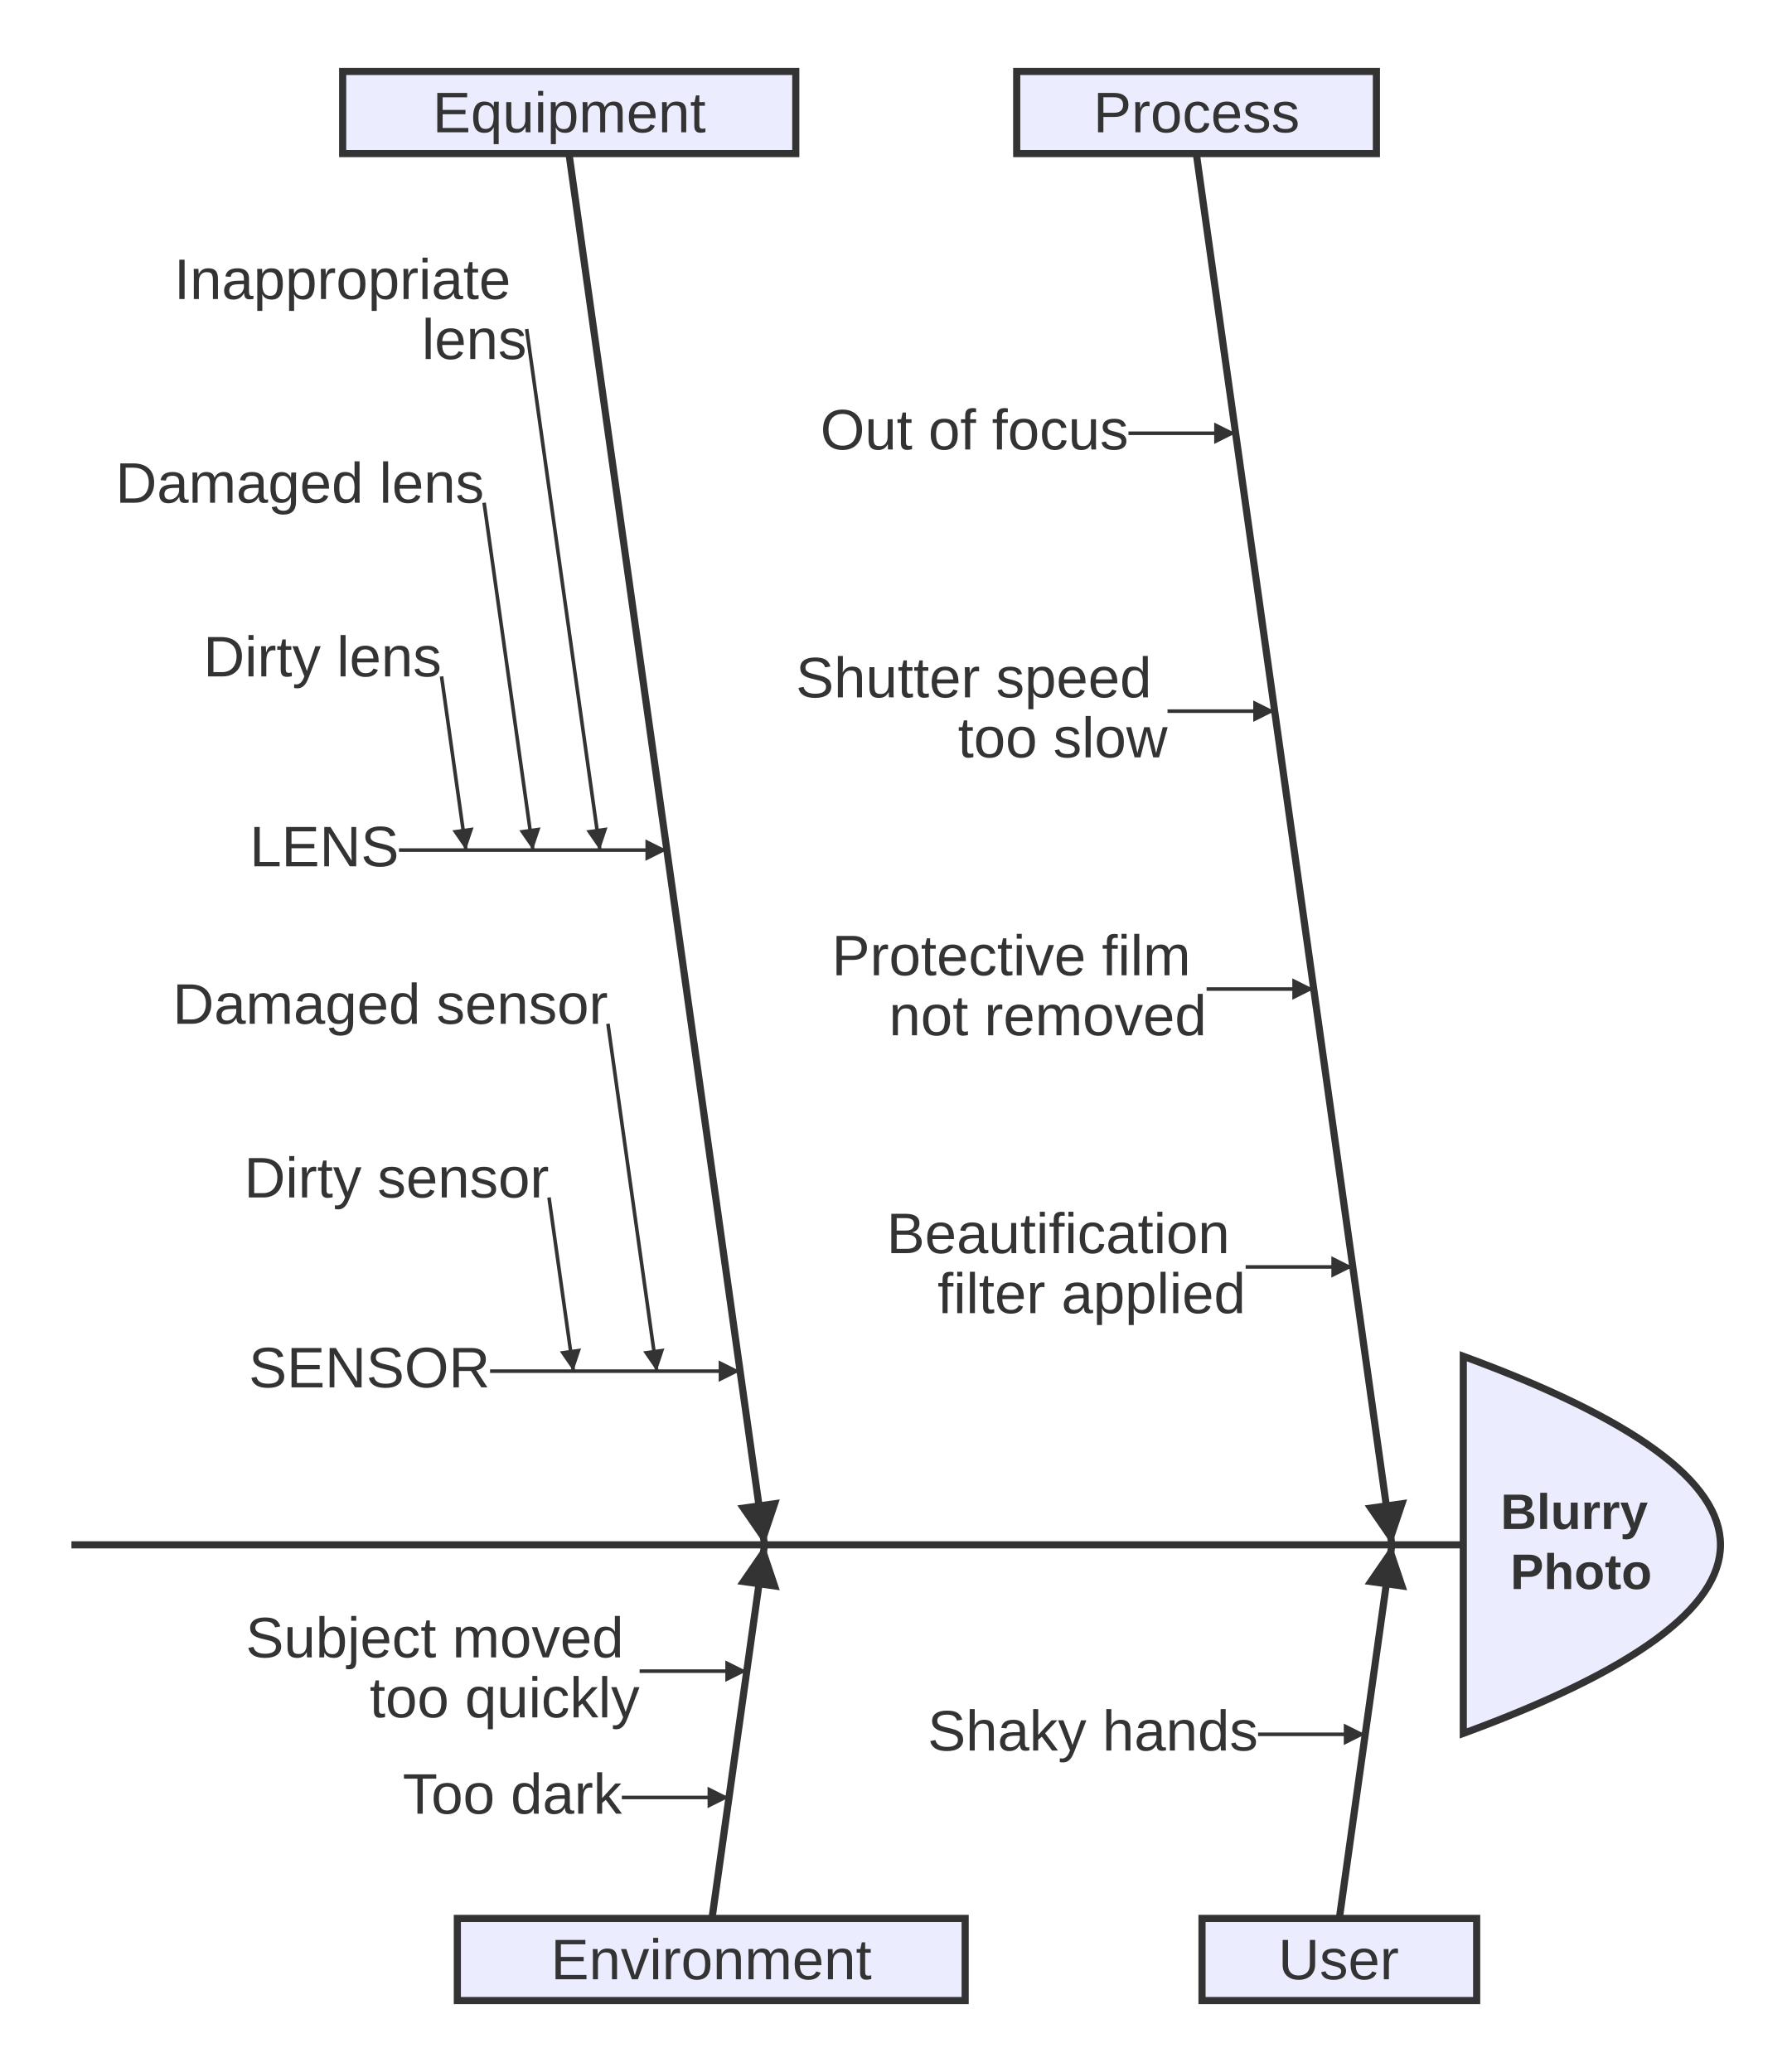
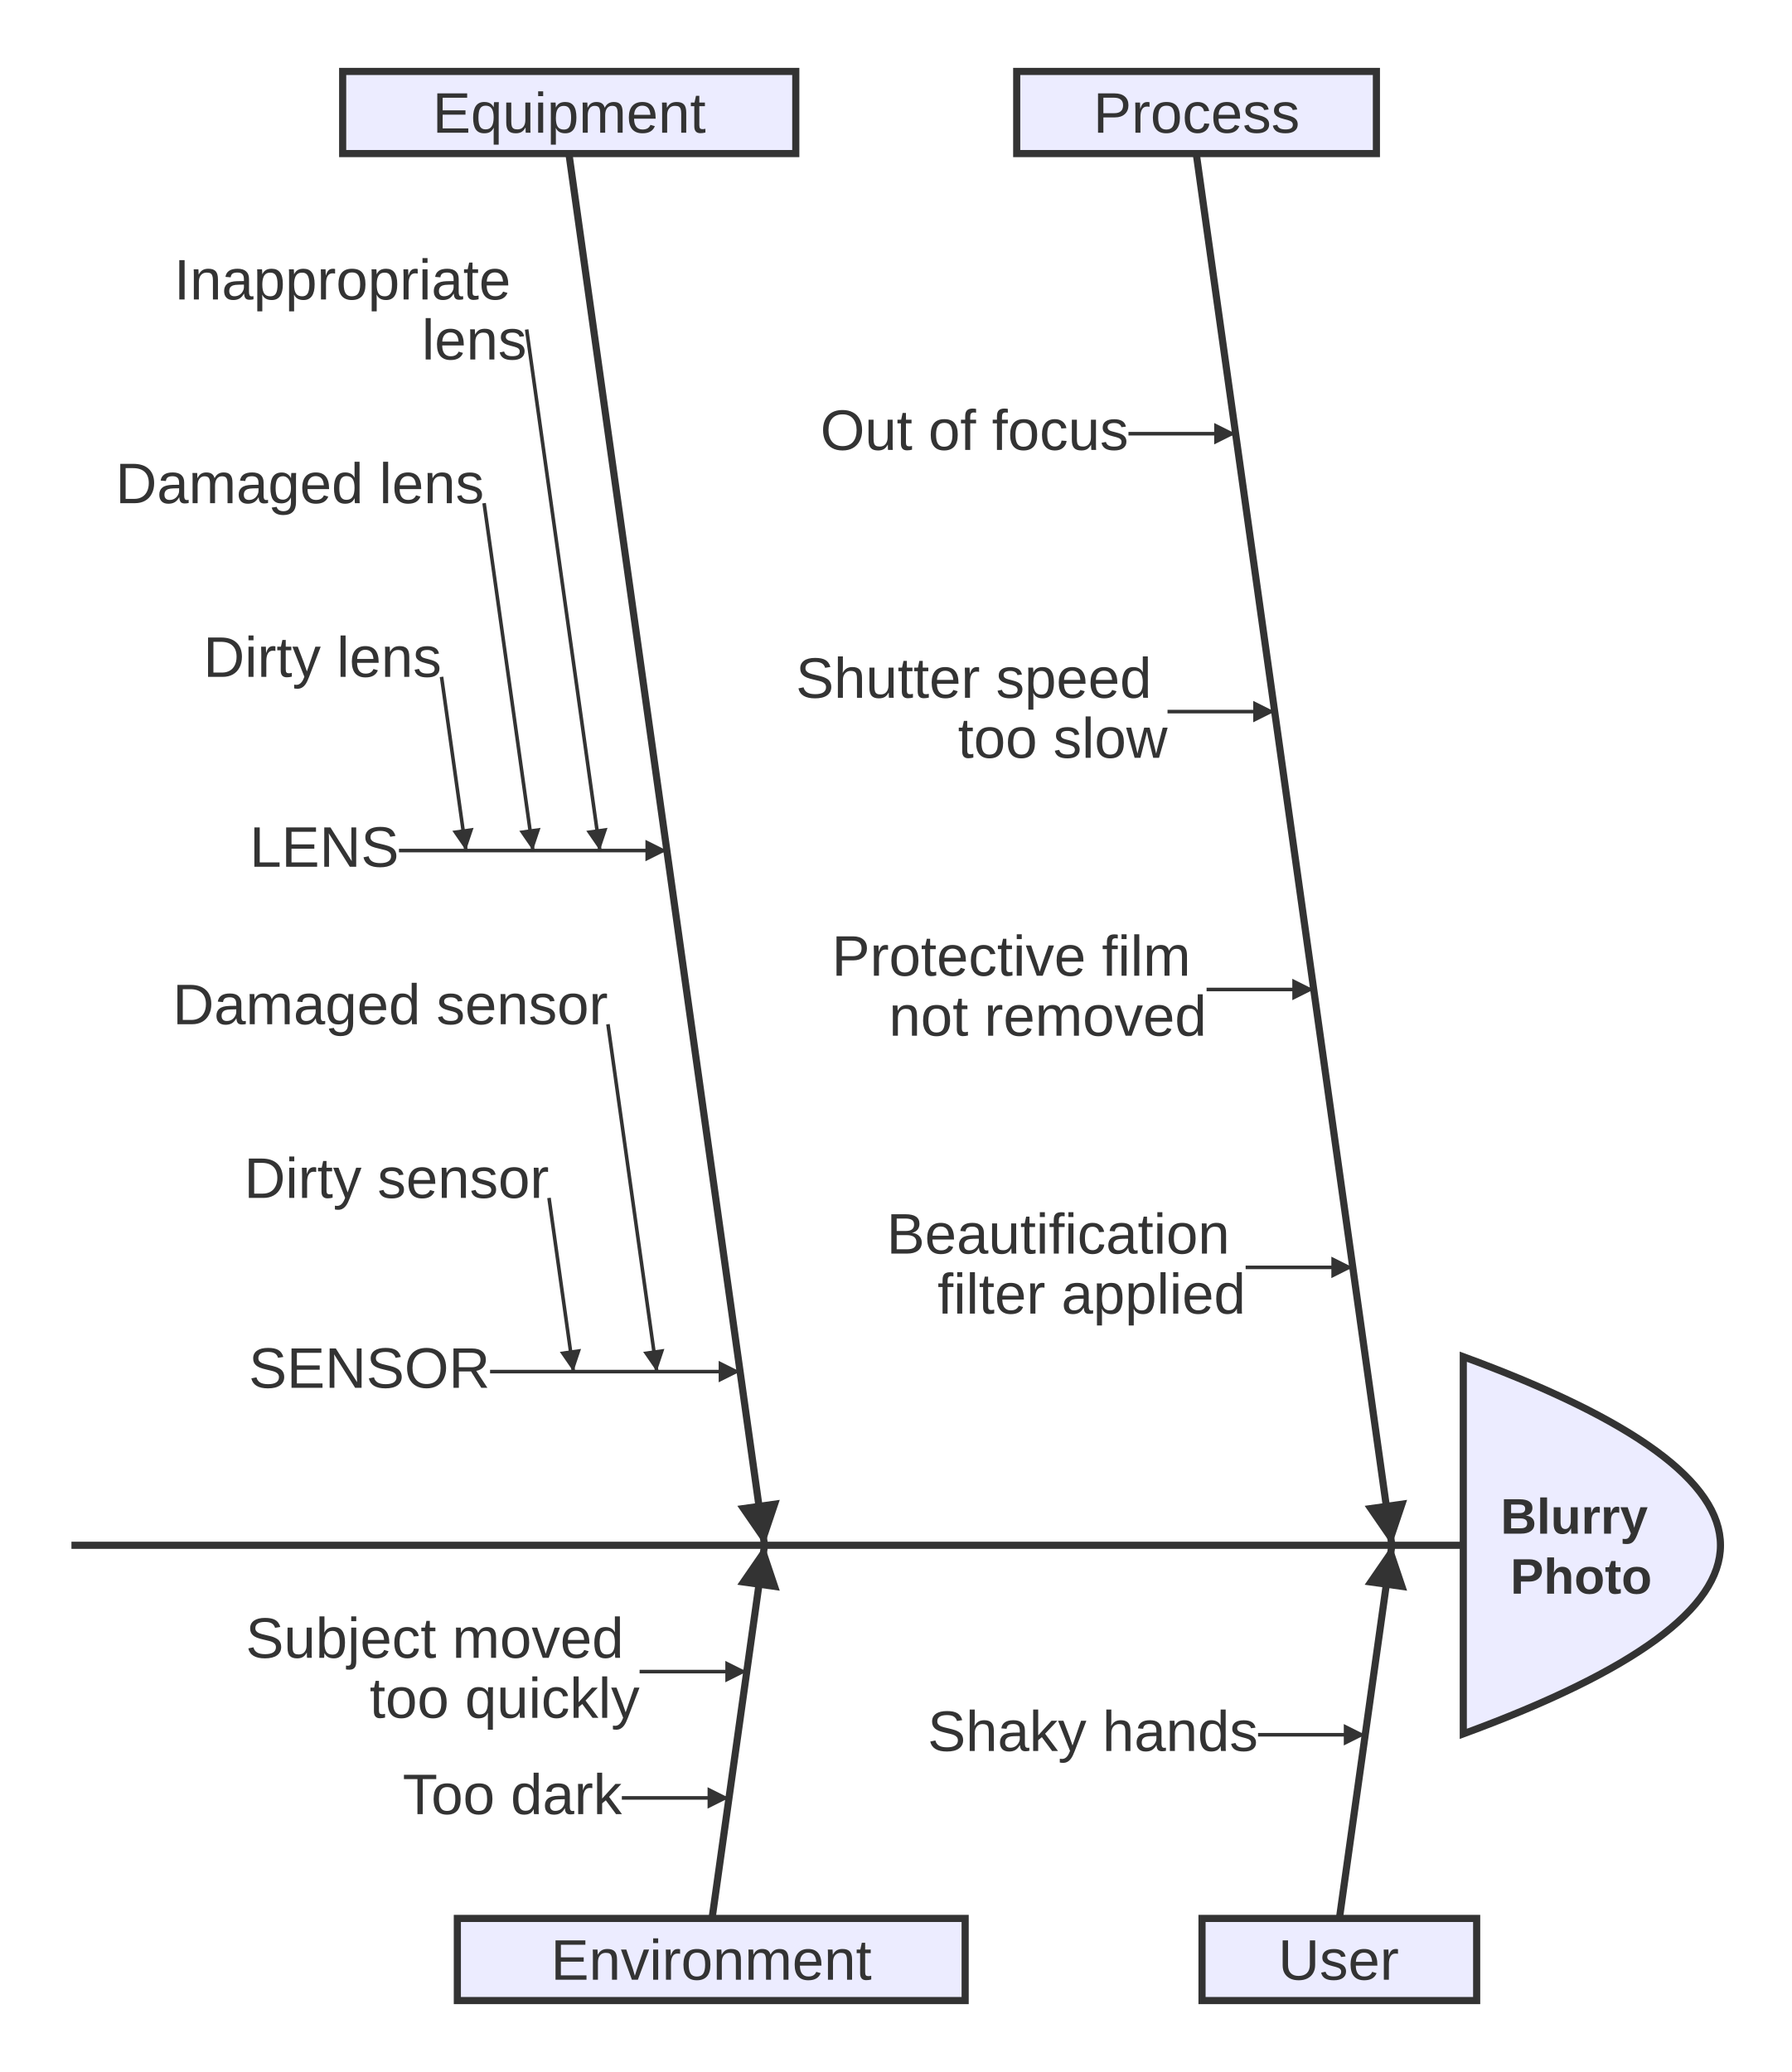
- <svg xmlns="http://www.w3.org/2000/svg" id="my-svg" width="100%" style="max-width: 501.671px; background-color: transparent;" viewBox="-409.671 -39.677 501.671 580.134" role="graphics-document document" aria-roledescription="ishikawa">
+ <svg xmlns="http://www.w3.org/2000/svg" id="my-svg" width="100%" style="max-width: 501.671px; background-color: transparent;" viewBox="-409.671 -39.802 501.671 580.134" role="graphics-document document" aria-roledescription="ishikawa">
  <style>#my-svg{font-family:"trebuchet ms",verdana,arial,sans-serif;font-size:16px;fill:#333;}@keyframes edge-animation-frame{from{stroke-dashoffset:0;}}@keyframes dash{to{stroke-dashoffset:0;}}#my-svg .edge-animation-slow{stroke-dasharray:9,5!important;stroke-dashoffset:900;animation:dash 50s linear infinite;stroke-linecap:round;}#my-svg .edge-animation-fast{stroke-dasharray:9,5!important;stroke-dashoffset:900;animation:dash 20s linear infinite;stroke-linecap:round;}#my-svg .error-icon{fill:#552222;}#my-svg .error-text{fill:#552222;stroke:#552222;}#my-svg .edge-thickness-normal{stroke-width:1px;}#my-svg .edge-thickness-thick{stroke-width:3.5px;}#my-svg .edge-pattern-solid{stroke-dasharray:0;}#my-svg .edge-thickness-invisible{stroke-width:0;fill:none;}#my-svg .edge-pattern-dashed{stroke-dasharray:3;}#my-svg .edge-pattern-dotted{stroke-dasharray:2;}#my-svg .marker{fill:#333333;stroke:#333333;}#my-svg .marker.cross{stroke:#333333;}#my-svg svg{font-family:"trebuchet ms",verdana,arial,sans-serif;font-size:16px;}#my-svg p{margin:0;}#my-svg .ishikawa .ishikawa-spine,#my-svg .ishikawa .ishikawa-branch,#my-svg .ishikawa .ishikawa-sub-branch{stroke:#333333;stroke-width:2;fill:none;}#my-svg .ishikawa .ishikawa-sub-branch{stroke-width:1;}#my-svg .ishikawa .ishikawa-arrow{fill:#333333;}#my-svg .ishikawa .ishikawa-head{fill:#ECECFF;stroke:#333333;stroke-width:2;}#my-svg .ishikawa .ishikawa-label-box{fill:#ECECFF;stroke:#333333;stroke-width:2;}#my-svg .ishikawa text{font-family:"trebuchet ms",verdana,arial,sans-serif;font-size:16px;fill:#333;}#my-svg .ishikawa .ishikawa-head-label{font-weight:600;text-anchor:middle;dominant-baseline:middle;font-size:14px;}#my-svg .ishikawa .ishikawa-label{text-anchor:end;}#my-svg .ishikawa .ishikawa-label.cause{text-anchor:middle;dominant-baseline:middle;}#my-svg .ishikawa .ishikawa-label.align{text-anchor:end;dominant-baseline:middle;}#my-svg .ishikawa .ishikawa-label.up{dominant-baseline:baseline;}#my-svg .ishikawa .ishikawa-label.down{dominant-baseline:hanging;}#my-svg .node .neo-node{stroke:#9370DB;}#my-svg [data-look="neo"].node rect,#my-svg [data-look="neo"].cluster rect,#my-svg [data-look="neo"].node polygon{stroke:#9370DB;filter:drop-shadow(1px 2px 2px rgba(185, 185, 185, 1));}#my-svg [data-look="neo"].swimlane.cluster rect{filter:none;}#my-svg [data-look="neo"].node path{stroke:#9370DB;stroke-width:1px;}#my-svg [data-look="neo"].node .outer-path{filter:drop-shadow(1px 2px 2px rgba(185, 185, 185, 1));}#my-svg [data-look="neo"].node .neo-line path{stroke:#9370DB;filter:none;}#my-svg [data-look="neo"].node circle{stroke:#9370DB;filter:drop-shadow(1px 2px 2px rgba(185, 185, 185, 1));}#my-svg [data-look="neo"].node circle .state-start{fill:#000000;}#my-svg [data-look="neo"].icon-shape .icon{fill:#9370DB;filter:drop-shadow(1px 2px 2px rgba(185, 185, 185, 1));}#my-svg [data-look="neo"].icon-shape .icon-neo path{stroke:#9370DB;filter:drop-shadow(1px 2px 2px rgba(185, 185, 185, 1));}#my-svg :root{--mermaid-font-family:"trebuchet ms",verdana,arial,sans-serif;}</style>
  <g />
  <g class="ishikawa">
    <defs>
      <marker id="ishikawa-arrow-my-svg" viewBox="0 0 10 10" refX="0" refY="5" markerWidth="6" markerHeight="6" orient="auto">
        <path d="M 10 0 L 0 5 L 10 10 Z" class="ishikawa-arrow" />
      </marker>
    </defs>
    <line class="ishikawa-spine" x1="-389.671" y1="392.857" x2="0" y2="392.857" />
    <g class="ishikawa-head-group" transform="translate(0,392.8571)">
      <path class="ishikawa-head" d="M 0 -52.8 L 0 52.8 Q 144 0 0 -52.8 Z" />
-       <text class="ishikawa-head-label" text-anchor="start" x="0" y="-8.4" transform="translate(33,0)">
+       <text class="ishikawa-head-label" text-anchor="start" x="0" y="-8.4" transform="translate(33,1.171875)">
        <tspan x="0" dy="0">Blurry</tspan>
        <tspan x="0" dy="16.8">Photo</tspan>
      </text>
    </g>
    <g class="ishikawa-pair">
      <line class="ishikawa-branch" x1="-20" y1="392.857" x2="-74.675" y2="3.823" marker-start="url(#ishikawa-arrow-my-svg)" />
      <g class="ishikawa-label-group">
-         <rect class="ishikawa-label-box" x="-125.027" y="-19.677" width="100.703" height="23" />
+         <rect class="ishikawa-label-box" x="-125.027" y="-19.802" width="100.703" height="23" />
        <text class="ishikawa-label cause" text-anchor="middle" x="-74.675" y="-7.177">
          <tspan x="-74.675" dy="0">Process</tspan>
        </text>
      </g>
      <g class="ishikawa-sub-group">
        <line class="ishikawa-sub-branch" x1="-30.935" y1="315.05" x2="-60.935" y2="315.05" marker-start="url(#ishikawa-arrow-my-svg)" />
        <text class="ishikawa-label align" text-anchor="end" x="-60.935" y="306.65">
          <tspan x="-60.935" dy="0">Beautification</tspan>
          <tspan x="-60.935" dy="16.8">filter applied</tspan>
        </text>
      </g>
      <g class="ishikawa-sub-group">
        <line class="ishikawa-sub-branch" x1="-41.87" y1="237.244" x2="-71.87" y2="237.244" marker-start="url(#ishikawa-arrow-my-svg)" />
        <text class="ishikawa-label align" text-anchor="end" x="-71.87" y="228.844">
          <tspan x="-71.87" dy="0">Protective film</tspan>
          <tspan x="-71.87" dy="16.8">not removed</tspan>
        </text>
      </g>
      <g class="ishikawa-sub-group">
        <line class="ishikawa-sub-branch" x1="-52.805" y1="159.437" x2="-82.805" y2="159.437" marker-start="url(#ishikawa-arrow-my-svg)" />
        <text class="ishikawa-label align" text-anchor="end" x="-82.805" y="151.037">
          <tspan x="-82.805" dy="0">Shutter speed</tspan>
          <tspan x="-82.805" dy="16.8">too slow</tspan>
        </text>
      </g>
      <g class="ishikawa-sub-group">
        <line class="ishikawa-sub-branch" x1="-63.74" y1="81.63" x2="-93.74" y2="81.63" marker-start="url(#ishikawa-arrow-my-svg)" />
        <text class="ishikawa-label align" text-anchor="end" x="-93.74" y="81.63">
          <tspan x="-93.74" dy="0">Out of focus</tspan>
        </text>
      </g>
      <line class="ishikawa-branch" x1="-20" y1="392.857" x2="-34.911" y2="498.957" marker-start="url(#ishikawa-arrow-my-svg)" />
      <g class="ishikawa-label-group">
-         <rect class="ishikawa-label-box" x="-73.146" y="497.457" width="76.891" height="23" />
+         <rect class="ishikawa-label-box" x="-73.146" y="497.332" width="76.891" height="23" />
        <text class="ishikawa-label cause" text-anchor="middle" x="-34.911" y="509.957">
          <tspan x="-34.911" dy="0">User</tspan>
        </text>
      </g>
      <g class="ishikawa-sub-group">
        <line class="ishikawa-sub-branch" x1="-27.456" y1="445.907" x2="-57.456" y2="445.907" marker-start="url(#ishikawa-arrow-my-svg)" />
        <text class="ishikawa-label align" text-anchor="end" x="-57.456" y="445.907">
          <tspan x="-57.456" dy="0">Shaky hands</tspan>
        </text>
      </g>
    </g>
    <g class="ishikawa-pair">
      <line class="ishikawa-branch" x1="-195.633" y1="392.857" x2="-250.308" y2="3.823" marker-start="url(#ishikawa-arrow-my-svg)" />
      <g class="ishikawa-label-group">
-         <rect class="ishikawa-label-box" x="-313.738" y="-19.677" width="126.859" height="23" />
+         <rect class="ishikawa-label-box" x="-313.738" y="-19.802" width="126.859" height="23" />
        <text class="ishikawa-label cause" text-anchor="middle" x="-250.308" y="-7.177">
          <tspan x="-250.308" dy="0">Equipment</tspan>
        </text>
      </g>
      <g class="ishikawa-sub-group">
        <line class="ishikawa-sub-branch" x1="-202.468" y1="344.228" x2="-272.468" y2="344.228" marker-start="url(#ishikawa-arrow-my-svg)" />
        <text class="ishikawa-label align" text-anchor="end" x="-272.468" y="344.228">
          <tspan x="-272.468" dy="0">SENSOR</tspan>
        </text>
      </g>
      <g class="ishikawa-sub-group">
        <line class="ishikawa-sub-branch" x1="-249.134" y1="344.228" x2="-255.969" y2="295.599" marker-start="url(#ishikawa-arrow-my-svg)" />
        <text class="ishikawa-label up" text-anchor="end" x="-255.969" y="295.599">
          <tspan x="-255.969" dy="0">Dirty sensor</tspan>
        </text>
      </g>
      <g class="ishikawa-sub-group">
        <line class="ishikawa-sub-branch" x1="-225.801" y1="344.228" x2="-239.47" y2="246.969" marker-start="url(#ishikawa-arrow-my-svg)" />
        <text class="ishikawa-label up" text-anchor="end" x="-239.47" y="246.969">
          <tspan x="-239.47" dy="0">Damaged sensor</tspan>
        </text>
      </g>
      <g class="ishikawa-sub-group">
        <line class="ishikawa-sub-branch" x1="-222.971" y1="198.34" x2="-297.971" y2="198.34" marker-start="url(#ishikawa-arrow-my-svg)" />
        <text class="ishikawa-label align" text-anchor="end" x="-297.971" y="198.34">
          <tspan x="-297.971" dy="0">LENS</tspan>
        </text>
      </g>
      <g class="ishikawa-sub-group">
        <line class="ishikawa-sub-branch" x1="-279.221" y1="198.34" x2="-286.055" y2="149.711" marker-start="url(#ishikawa-arrow-my-svg)" />
        <text class="ishikawa-label up" text-anchor="end" x="-286.055" y="149.711">
          <tspan x="-286.055" dy="0">Dirty lens</tspan>
        </text>
      </g>
      <g class="ishikawa-sub-group">
        <line class="ishikawa-sub-branch" x1="-260.471" y1="198.34" x2="-274.14" y2="101.082" marker-start="url(#ishikawa-arrow-my-svg)" />
        <text class="ishikawa-label up" text-anchor="end" x="-274.14" y="101.082">
          <tspan x="-274.14" dy="0">Damaged lens</tspan>
        </text>
      </g>
      <g class="ishikawa-sub-group">
        <line class="ishikawa-sub-branch" x1="-241.721" y1="198.34" x2="-262.224" y2="52.452" marker-start="url(#ishikawa-arrow-my-svg)" />
        <text class="ishikawa-label up" text-anchor="end" x="-262.224" y="44.052">
          <tspan x="-262.224" dy="0">Inappropriate</tspan>
          <tspan x="-262.224" dy="16.8">lens</tspan>
        </text>
      </g>
      <line class="ishikawa-branch" x1="-195.633" y1="392.857" x2="-210.545" y2="498.957" marker-start="url(#ishikawa-arrow-my-svg)" />
      <g class="ishikawa-label-group">
-         <rect class="ishikawa-label-box" x="-281.631" y="497.457" width="142.172" height="23" />
+         <rect class="ishikawa-label-box" x="-281.631" y="497.332" width="142.172" height="23" />
        <text class="ishikawa-label cause" text-anchor="middle" x="-210.545" y="509.957">
          <tspan x="-210.545" dy="0">Environment</tspan>
        </text>
      </g>
      <g class="ishikawa-sub-group">
        <line class="ishikawa-sub-branch" x1="-200.604" y1="428.224" x2="-230.604" y2="428.224" marker-start="url(#ishikawa-arrow-my-svg)" />
        <text class="ishikawa-label align" text-anchor="end" x="-230.604" y="419.824">
          <tspan x="-230.604" dy="0">Subject moved</tspan>
          <tspan x="-230.604" dy="16.8">too quickly</tspan>
        </text>
      </g>
      <g class="ishikawa-sub-group">
        <line class="ishikawa-sub-branch" x1="-205.574" y1="463.591" x2="-235.574" y2="463.591" marker-start="url(#ishikawa-arrow-my-svg)" />
        <text class="ishikawa-label align" text-anchor="end" x="-235.574" y="463.591">
          <tspan x="-235.574" dy="0">Too dark</tspan>
        </text>
      </g>
    </g>
  </g>
</svg>
